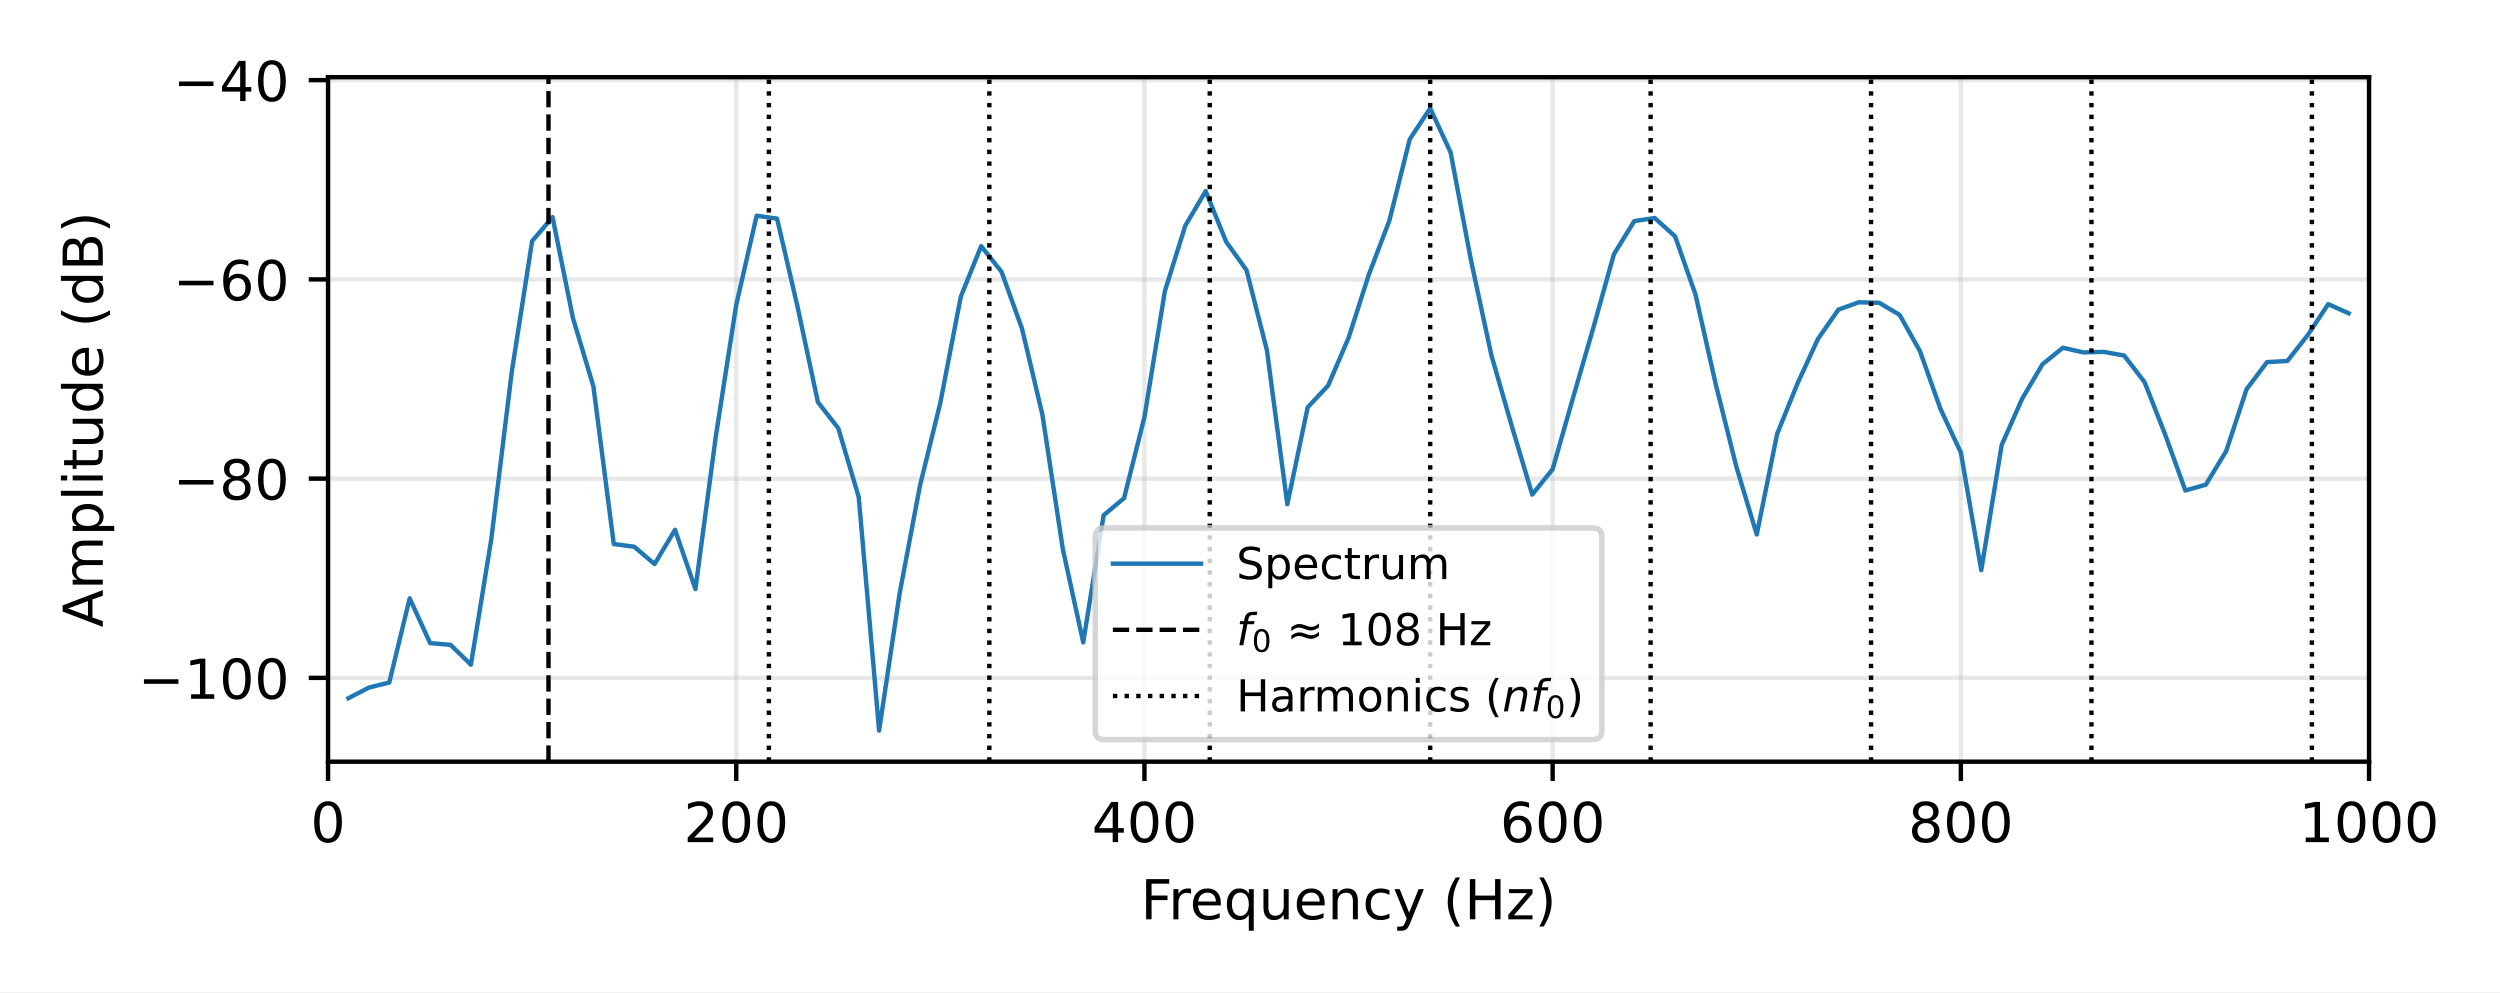
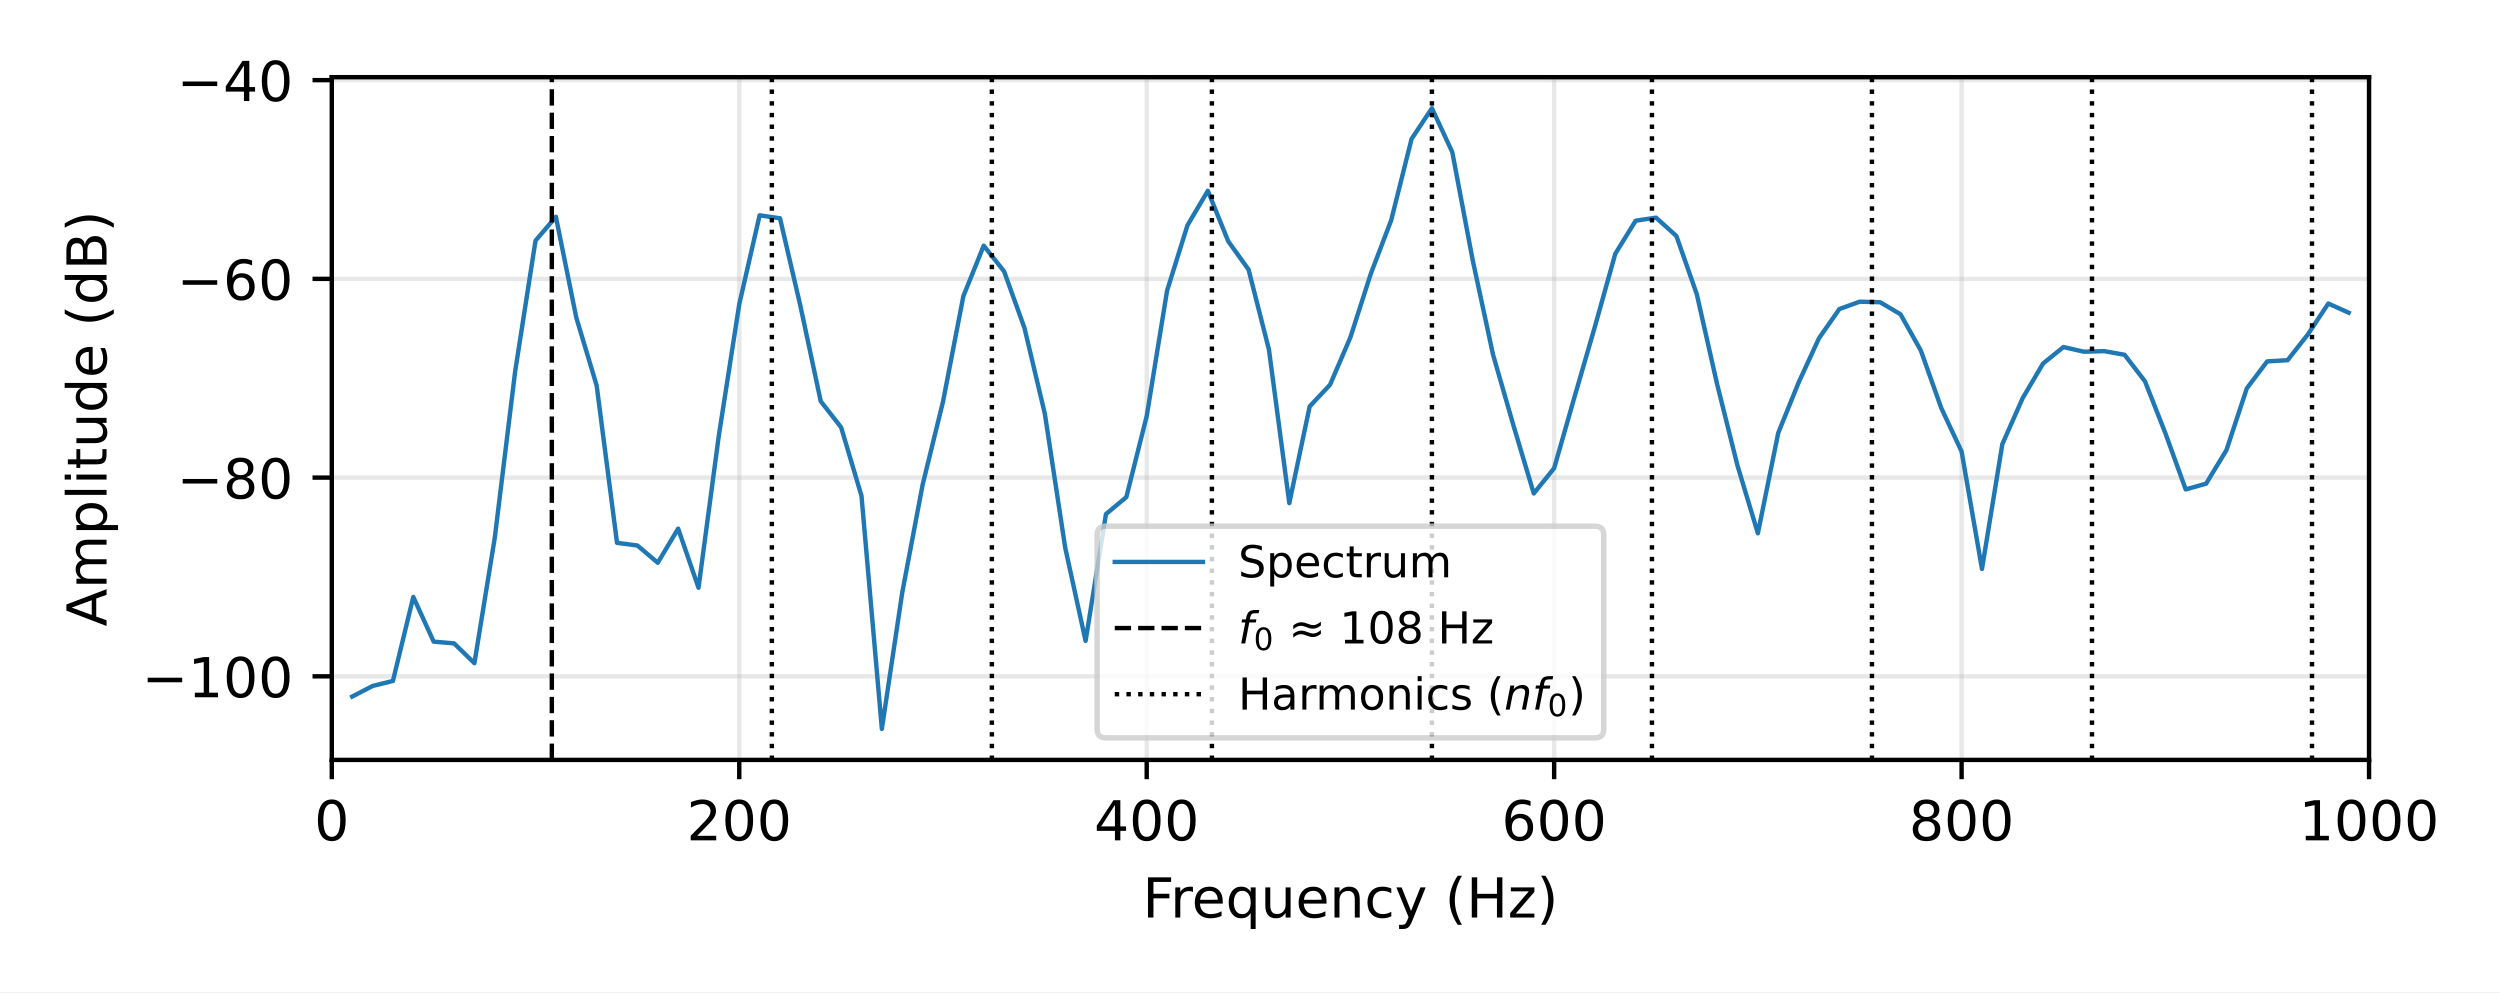
<svg xmlns="http://www.w3.org/2000/svg" xmlns:xlink="http://www.w3.org/1999/xlink" width="453.6pt" height="180pt" viewBox="0 0 453.6 180" version="1.1">
  <defs>
    <style type="text/css">*{stroke-linejoin: round; stroke-linecap: butt}</style>
  </defs>
  <g id="figure_1">
    <g id="patch_1">
      <path d="M 0 180  L 453.6 180  L 453.6 0  L 0 0  z " style="fill: #ffffff" />
    </g>
    <g id="axes_1">
      <g id="patch_2">
-         <path d="M 59.52 138.2  L 429.84 138.2  L 429.84 14.005  L 59.52 14.005  z " style="fill: #ffffff" />
+         <path d="M 60.202 137.878  L 429.84 137.878  L 429.84 14.005  L 60.202 14.005  z " style="fill: #ffffff" />
      </g>
      <g id="matplotlib.axis_1">
        <g id="xtick_1">
          <g id="line2d_1">
-             <path d="M 59.52 138.2  L 59.52 14.005  " clip-path="url(#p147ba88e51)" style="fill: none; stroke: #b0b0b0; stroke-opacity: 0.3; stroke-width: 0.8; stroke-linecap: square" />
+             <path d="M 60.202 137.878  L 60.202 14.005  " clip-path="url(#p8f7271be45)" style="fill: none; stroke: #b0b0b0; stroke-opacity: 0.3; stroke-width: 0.8; stroke-linecap: square" />
          </g>
          <g id="line2d_2">
            <defs>
-               <path id="m2c1918a9ca" d="M 0 0  L 0 3.5  " style="stroke: #000000; stroke-width: 0.8" />
-             </defs>
-             <g>
-               <use xlink:href="#m2c1918a9ca" x="59.52" y="138.2" style="stroke: #000000; stroke-width: 0.8" />
+               <path id="m6664f7b15c" d="M 0 0  L 0 3.5  " style="stroke: #000000; stroke-width: 0.8" />
+             </defs>
+             <g>
+               <use xlink:href="#m6664f7b15c" x="60.202" y="137.878" style="stroke: #000000; stroke-width: 0.8" />
            </g>
          </g>
          <g id="text_1">
-             <g transform="translate(56.33875 152.7977) scale(0.1 -0.1)">
+             <g transform="translate(57.02109 152.4753) scale(0.1 -0.1)">
              <defs>
                <path id="DejaVuSans-13" d="M 2034 4250  Q 1547 4250 1301 3770  Q 1056 3291 1056 2328  Q 1056 1369 1301 889  Q 1547 409 2034 409  Q 2525 409 2770 889  Q 3016 1369 3016 2328  Q 3016 3291 2770 3770  Q 2525 4250 2034 4250  z M 2034 4750  Q 2819 4750 3233 4129  Q 3647 3509 3647 2328  Q 3647 1150 3233 529  Q 2819 -91 2034 -91  Q 1250 -91 836 529  Q 422 1150 422 2328  Q 422 3509 836 4129  Q 1250 4750 2034 4750  z " transform="scale(0.015625)" />
              </defs>
              <use xlink:href="#DejaVuSans-13" />
            </g>
          </g>
        </g>
        <g id="xtick_2">
          <g id="line2d_3">
-             <path d="M 133.584 138.2  L 133.584 14.005  " clip-path="url(#p147ba88e51)" style="fill: none; stroke: #b0b0b0; stroke-opacity: 0.3; stroke-width: 0.8; stroke-linecap: square" />
+             <path d="M 134.13 137.878  L 134.13 14.005  " clip-path="url(#p8f7271be45)" style="fill: none; stroke: #b0b0b0; stroke-opacity: 0.3; stroke-width: 0.8; stroke-linecap: square" />
          </g>
          <g id="line2d_4">
            <g>
-               <use xlink:href="#m2c1918a9ca" x="133.584" y="138.2" style="stroke: #000000; stroke-width: 0.8" />
+               <use xlink:href="#m6664f7b15c" x="134.13" y="137.878" style="stroke: #000000; stroke-width: 0.8" />
            </g>
          </g>
          <g id="text_2">
-             <g transform="translate(124.0403 152.7977) scale(0.1 -0.1)">
+             <g transform="translate(124.5861 152.4753) scale(0.1 -0.1)">
              <defs>
                <path id="DejaVuSans-15" d="M 1228 531  L 3431 531  L 3431 0  L 469 0  L 469 531  Q 828 903 1448 1529  Q 2069 2156 2228 2338  Q 2531 2678 2651 2914  Q 2772 3150 2772 3378  Q 2772 3750 2511 3984  Q 2250 4219 1831 4219  Q 1534 4219 1204 4116  Q 875 4013 500 3803  L 500 4441  Q 881 4594 1212 4672  Q 1544 4750 1819 4750  Q 2544 4750 2975 4387  Q 3406 4025 3406 3419  Q 3406 3131 3298 2873  Q 3191 2616 2906 2266  Q 2828 2175 2409 1742  Q 1991 1309 1228 531  z " transform="scale(0.015625)" />
              </defs>
              <use xlink:href="#DejaVuSans-15" />
              <use xlink:href="#DejaVuSans-13" transform="translate(63.625 0)" />
              <use xlink:href="#DejaVuSans-13" transform="translate(127.25 0)" />
            </g>
          </g>
        </g>
        <g id="xtick_3">
          <g id="line2d_5">
-             <path d="M 207.648 138.2  L 207.648 14.005  " clip-path="url(#p147ba88e51)" style="fill: none; stroke: #b0b0b0; stroke-opacity: 0.3; stroke-width: 0.8; stroke-linecap: square" />
+             <path d="M 208.057 137.878  L 208.057 14.005  " clip-path="url(#p8f7271be45)" style="fill: none; stroke: #b0b0b0; stroke-opacity: 0.3; stroke-width: 0.8; stroke-linecap: square" />
          </g>
          <g id="line2d_6">
            <g>
-               <use xlink:href="#m2c1918a9ca" x="207.648" y="138.2" style="stroke: #000000; stroke-width: 0.8" />
+               <use xlink:href="#m6664f7b15c" x="208.057" y="137.878" style="stroke: #000000; stroke-width: 0.8" />
            </g>
          </g>
          <g id="text_3">
-             <g transform="translate(198.1043 152.7977) scale(0.1 -0.1)">
+             <g transform="translate(198.5137 152.4753) scale(0.1 -0.1)">
              <defs>
                <path id="DejaVuSans-17" d="M 2419 4116  L 825 1625  L 2419 1625  L 2419 4116  z M 2253 4666  L 3047 4666  L 3047 1625  L 3713 1625  L 3713 1100  L 3047 1100  L 3047 0  L 2419 0  L 2419 1100  L 313 1100  L 313 1709  L 2253 4666  z " transform="scale(0.015625)" />
              </defs>
              <use xlink:href="#DejaVuSans-17" />
              <use xlink:href="#DejaVuSans-13" transform="translate(63.625 0)" />
              <use xlink:href="#DejaVuSans-13" transform="translate(127.25 0)" />
            </g>
          </g>
        </g>
        <g id="xtick_4">
          <g id="line2d_7">
-             <path d="M 281.712 138.2  L 281.712 14.005  " clip-path="url(#p147ba88e51)" style="fill: none; stroke: #b0b0b0; stroke-opacity: 0.3; stroke-width: 0.8; stroke-linecap: square" />
+             <path d="M 281.985 137.878  L 281.985 14.005  " clip-path="url(#p8f7271be45)" style="fill: none; stroke: #b0b0b0; stroke-opacity: 0.3; stroke-width: 0.8; stroke-linecap: square" />
          </g>
          <g id="line2d_8">
            <g>
-               <use xlink:href="#m2c1918a9ca" x="281.712" y="138.2" style="stroke: #000000; stroke-width: 0.8" />
+               <use xlink:href="#m6664f7b15c" x="281.985" y="137.878" style="stroke: #000000; stroke-width: 0.8" />
            </g>
          </g>
          <g id="text_4">
-             <g transform="translate(272.1683 152.7977) scale(0.1 -0.1)">
+             <g transform="translate(272.4412 152.4753) scale(0.1 -0.1)">
              <defs>
                <path id="DejaVuSans-19" d="M 2113 2584  Q 1688 2584 1439 2293  Q 1191 2003 1191 1497  Q 1191 994 1439 701  Q 1688 409 2113 409  Q 2538 409 2786 701  Q 3034 994 3034 1497  Q 3034 2003 2786 2293  Q 2538 2584 2113 2584  z M 3366 4563  L 3366 3988  Q 3128 4100 2886 4159  Q 2644 4219 2406 4219  Q 1781 4219 1451 3797  Q 1122 3375 1075 2522  Q 1259 2794 1537 2939  Q 1816 3084 2150 3084  Q 2853 3084 3261 2657  Q 3669 2231 3669 1497  Q 3669 778 3244 343  Q 2819 -91 2113 -91  Q 1303 -91 875 529  Q 447 1150 447 2328  Q 447 3434 972 4092  Q 1497 4750 2381 4750  Q 2619 4750 2861 4703  Q 3103 4656 3366 4563  z " transform="scale(0.015625)" />
              </defs>
              <use xlink:href="#DejaVuSans-19" />
              <use xlink:href="#DejaVuSans-13" transform="translate(63.625 0)" />
              <use xlink:href="#DejaVuSans-13" transform="translate(127.25 0)" />
            </g>
          </g>
        </g>
        <g id="xtick_5">
          <g id="line2d_9">
-             <path d="M 355.776 138.2  L 355.776 14.005  " clip-path="url(#p147ba88e51)" style="fill: none; stroke: #b0b0b0; stroke-opacity: 0.3; stroke-width: 0.8; stroke-linecap: square" />
+             <path d="M 355.912 137.878  L 355.912 14.005  " clip-path="url(#p8f7271be45)" style="fill: none; stroke: #b0b0b0; stroke-opacity: 0.3; stroke-width: 0.8; stroke-linecap: square" />
          </g>
          <g id="line2d_10">
            <g>
-               <use xlink:href="#m2c1918a9ca" x="355.776" y="138.2" style="stroke: #000000; stroke-width: 0.8" />
+               <use xlink:href="#m6664f7b15c" x="355.912" y="137.878" style="stroke: #000000; stroke-width: 0.8" />
            </g>
          </g>
          <g id="text_5">
-             <g transform="translate(346.2323 152.7977) scale(0.1 -0.1)">
+             <g transform="translate(346.3687 152.4753) scale(0.1 -0.1)">
              <defs>
                <path id="DejaVuSans-1b" d="M 2034 2216  Q 1584 2216 1326 1975  Q 1069 1734 1069 1313  Q 1069 891 1326 650  Q 1584 409 2034 409  Q 2484 409 2743 651  Q 3003 894 3003 1313  Q 3003 1734 2745 1975  Q 2488 2216 2034 2216  z M 1403 2484  Q 997 2584 770 2862  Q 544 3141 544 3541  Q 544 4100 942 4425  Q 1341 4750 2034 4750  Q 2731 4750 3128 4425  Q 3525 4100 3525 3541  Q 3525 3141 3298 2862  Q 3072 2584 2669 2484  Q 3125 2378 3379 2068  Q 3634 1759 3634 1313  Q 3634 634 3220 271  Q 2806 -91 2034 -91  Q 1263 -91 848 271  Q 434 634 434 1313  Q 434 1759 690 2068  Q 947 2378 1403 2484  z M 1172 3481  Q 1172 3119 1398 2916  Q 1625 2713 2034 2713  Q 2441 2713 2670 2916  Q 2900 3119 2900 3481  Q 2900 3844 2670 4047  Q 2441 4250 2034 4250  Q 1625 4250 1398 4047  Q 1172 3844 1172 3481  z " transform="scale(0.015625)" />
              </defs>
              <use xlink:href="#DejaVuSans-1b" />
              <use xlink:href="#DejaVuSans-13" transform="translate(63.625 0)" />
              <use xlink:href="#DejaVuSans-13" transform="translate(127.25 0)" />
            </g>
          </g>
        </g>
        <g id="xtick_6">
          <g id="line2d_11">
-             <path d="M 429.84 138.2  L 429.84 14.005  " clip-path="url(#p147ba88e51)" style="fill: none; stroke: #b0b0b0; stroke-opacity: 0.3; stroke-width: 0.8; stroke-linecap: square" />
+             <path d="M 429.84 137.878  L 429.84 14.005  " clip-path="url(#p8f7271be45)" style="fill: none; stroke: #b0b0b0; stroke-opacity: 0.3; stroke-width: 0.8; stroke-linecap: square" />
          </g>
          <g id="line2d_12">
            <g>
-               <use xlink:href="#m2c1918a9ca" x="429.84" y="138.2" style="stroke: #000000; stroke-width: 0.8" />
+               <use xlink:href="#m6664f7b15c" x="429.84" y="137.878" style="stroke: #000000; stroke-width: 0.8" />
            </g>
          </g>
          <g id="text_6">
-             <g transform="translate(417.115 152.7977) scale(0.1 -0.1)">
+             <g transform="translate(417.115 152.4753) scale(0.1 -0.1)">
              <defs>
                <path id="DejaVuSans-14" d="M 794 531  L 1825 531  L 1825 4091  L 703 3866  L 703 4441  L 1819 4666  L 2450 4666  L 2450 531  L 3481 531  L 3481 0  L 794 0  L 794 531  z " transform="scale(0.015625)" />
              </defs>
              <use xlink:href="#DejaVuSans-14" />
              <use xlink:href="#DejaVuSans-13" transform="translate(63.625 0)" />
              <use xlink:href="#DejaVuSans-13" transform="translate(127.25 0)" />
              <use xlink:href="#DejaVuSans-13" transform="translate(190.875 0)" />
            </g>
          </g>
        </g>
        <g id="text_7">
-           <g transform="translate(206.9745 166.7977) scale(0.1 -0.1)">
+           <g transform="translate(207.3157 166.4753) scale(0.1 -0.1)">
            <defs>
              <path id="DejaVuSans-29" d="M 628 4666  L 3309 4666  L 3309 4134  L 1259 4134  L 1259 2759  L 3109 2759  L 3109 2228  L 1259 2228  L 1259 0  L 628 0  L 628 4666  z " transform="scale(0.015625)" />
              <path id="DejaVuSans-55" d="M 2631 2963  Q 2534 3019 2420 3045  Q 2306 3072 2169 3072  Q 1681 3072 1420 2755  Q 1159 2438 1159 1844  L 1159 0  L 581 0  L 581 3500  L 1159 3500  L 1159 2956  Q 1341 3275 1631 3429  Q 1922 3584 2338 3584  Q 2397 3584 2469 3576  Q 2541 3569 2628 3553  L 2631 2963  z " transform="scale(0.015625)" />
              <path id="DejaVuSans-48" d="M 3597 1894  L 3597 1613  L 953 1613  Q 991 1019 1311 708  Q 1631 397 2203 397  Q 2534 397 2845 478  Q 3156 559 3463 722  L 3463 178  Q 3153 47 2828 -22  Q 2503 -91 2169 -91  Q 1331 -91 842 396  Q 353 884 353 1716  Q 353 2575 817 3079  Q 1281 3584 2069 3584  Q 2775 3584 3186 3129  Q 3597 2675 3597 1894  z M 3022 2063  Q 3016 2534 2758 2815  Q 2500 3097 2075 3097  Q 1594 3097 1305 2825  Q 1016 2553 972 2059  L 3022 2063  z " transform="scale(0.015625)" />
              <path id="DejaVuSans-54" d="M 947 1747  Q 947 1113 1208 752  Q 1469 391 1925 391  Q 2381 391 2643 752  Q 2906 1113 2906 1747  Q 2906 2381 2643 2742  Q 2381 3103 1925 3103  Q 1469 3103 1208 2742  Q 947 2381 947 1747  z M 2906 525  Q 2725 213 2448 61  Q 2172 -91 1784 -91  Q 1150 -91 751 415  Q 353 922 353 1747  Q 353 2572 751 3078  Q 1150 3584 1784 3584  Q 2172 3584 2448 3432  Q 2725 3281 2906 2969  L 2906 3500  L 3481 3500  L 3481 -1331  L 2906 -1331  L 2906 525  z " transform="scale(0.015625)" />
              <path id="DejaVuSans-58" d="M 544 1381  L 544 3500  L 1119 3500  L 1119 1403  Q 1119 906 1312 657  Q 1506 409 1894 409  Q 2359 409 2629 706  Q 2900 1003 2900 1516  L 2900 3500  L 3475 3500  L 3475 0  L 2900 0  L 2900 538  Q 2691 219 2414 64  Q 2138 -91 1772 -91  Q 1169 -91 856 284  Q 544 659 544 1381  z M 1991 3584  L 1991 3584  z " transform="scale(0.015625)" />
              <path id="DejaVuSans-51" d="M 3513 2113  L 3513 0  L 2938 0  L 2938 2094  Q 2938 2591 2744 2837  Q 2550 3084 2163 3084  Q 1697 3084 1428 2787  Q 1159 2491 1159 1978  L 1159 0  L 581 0  L 581 3500  L 1159 3500  L 1159 2956  Q 1366 3272 1645 3428  Q 1925 3584 2291 3584  Q 2894 3584 3203 3211  Q 3513 2838 3513 2113  z " transform="scale(0.015625)" />
              <path id="DejaVuSans-46" d="M 3122 3366  L 3122 2828  Q 2878 2963 2633 3030  Q 2388 3097 2138 3097  Q 1578 3097 1268 2742  Q 959 2388 959 1747  Q 959 1106 1268 751  Q 1578 397 2138 397  Q 2388 397 2633 464  Q 2878 531 3122 666  L 3122 134  Q 2881 22 2623 -34  Q 2366 -91 2075 -91  Q 1284 -91 818 406  Q 353 903 353 1747  Q 353 2603 823 3093  Q 1294 3584 2113 3584  Q 2378 3584 2631 3529  Q 2884 3475 3122 3366  z " transform="scale(0.015625)" />
              <path id="DejaVuSans-5c" d="M 2059 -325  Q 1816 -950 1584 -1140  Q 1353 -1331 966 -1331  L 506 -1331  L 506 -850  L 844 -850  Q 1081 -850 1212 -737  Q 1344 -625 1503 -206  L 1606 56  L 191 3500  L 800 3500  L 1894 763  L 2988 3500  L 3597 3500  L 2059 -325  z " transform="scale(0.015625)" />
              <path id="DejaVuSans-3" transform="scale(0.015625)" />
              <path id="DejaVuSans-b" d="M 1984 4856  Q 1566 4138 1362 3434  Q 1159 2731 1159 2009  Q 1159 1288 1364 580  Q 1569 -128 1984 -844  L 1484 -844  Q 1016 -109 783 600  Q 550 1309 550 2009  Q 550 2706 781 3412  Q 1013 4119 1484 4856  L 1984 4856  z " transform="scale(0.015625)" />
              <path id="DejaVuSans-2b" d="M 628 4666  L 1259 4666  L 1259 2753  L 3553 2753  L 3553 4666  L 4184 4666  L 4184 0  L 3553 0  L 3553 2222  L 1259 2222  L 1259 0  L 628 0  L 628 4666  z " transform="scale(0.015625)" />
              <path id="DejaVuSans-5d" d="M 353 3500  L 3084 3500  L 3084 2975  L 922 459  L 3084 459  L 3084 0  L 275 0  L 275 525  L 2438 3041  L 353 3041  L 353 3500  z " transform="scale(0.015625)" />
              <path id="DejaVuSans-c" d="M 513 4856  L 1013 4856  Q 1481 4119 1714 3412  Q 1947 2706 1947 2009  Q 1947 1309 1714 600  Q 1481 -109 1013 -844  L 513 -844  Q 928 -128 1133 580  Q 1338 1288 1338 2009  Q 1338 2731 1133 3434  Q 928 4138 513 4856  z " transform="scale(0.015625)" />
            </defs>
            <use xlink:href="#DejaVuSans-29" />
            <use xlink:href="#DejaVuSans-55" transform="translate(50.23438 0)" />
            <use xlink:href="#DejaVuSans-48" transform="translate(89.14062 0)" />
            <use xlink:href="#DejaVuSans-54" transform="translate(150.6719 0)" />
            <use xlink:href="#DejaVuSans-58" transform="translate(214.1562 0)" />
            <use xlink:href="#DejaVuSans-48" transform="translate(277.5312 0)" />
            <use xlink:href="#DejaVuSans-51" transform="translate(339.0625 0)" />
            <use xlink:href="#DejaVuSans-46" transform="translate(402.4375 0)" />
            <use xlink:href="#DejaVuSans-5c" transform="translate(457.4219 0)" />
            <use xlink:href="#DejaVuSans-3" transform="translate(516.6094 0)" />
            <use xlink:href="#DejaVuSans-b" transform="translate(548.3906 0)" />
            <use xlink:href="#DejaVuSans-2b" transform="translate(587.4062 0)" />
            <use xlink:href="#DejaVuSans-5d" transform="translate(662.6094 0)" />
            <use xlink:href="#DejaVuSans-c" transform="translate(715.0938 0)" />
          </g>
        </g>
      </g>
      <g id="matplotlib.axis_2">
        <g id="ytick_1">
          <g id="line2d_13">
-             <path d="M 59.52 122.995  L 429.84 122.995  " clip-path="url(#p147ba88e51)" style="fill: none; stroke: #b0b0b0; stroke-opacity: 0.3; stroke-width: 0.8; stroke-linecap: square" />
+             <path d="M 60.202 122.712  L 429.84 122.712  " clip-path="url(#p8f7271be45)" style="fill: none; stroke: #b0b0b0; stroke-opacity: 0.3; stroke-width: 0.8; stroke-linecap: square" />
          </g>
          <g id="line2d_14">
            <defs>
-               <path id="mdaac259643" d="M 0 0  L -3.5 0  " style="stroke: #000000; stroke-width: 0.8" />
-             </defs>
-             <g>
-               <use xlink:href="#mdaac259643" x="59.52" y="122.995" style="stroke: #000000; stroke-width: 0.8" />
+               <path id="m7b5d6a0c40" d="M 0 0  L -3.5 0  " style="stroke: #000000; stroke-width: 0.8" />
+             </defs>
+             <g>
+               <use xlink:href="#m7b5d6a0c40" x="60.202" y="122.712" style="stroke: #000000; stroke-width: 0.8" />
            </g>
          </g>
          <g id="text_8">
-             <g transform="translate(25.05281 126.7941) scale(0.1 -0.1)">
+             <g transform="translate(25.73516 126.5112) scale(0.1 -0.1)">
              <defs>
                <path id="DejaVuSans-c9c" d="M 678 2272  L 4684 2272  L 4684 1741  L 678 1741  L 678 2272  z " transform="scale(0.015625)" />
              </defs>
              <use xlink:href="#DejaVuSans-c9c" />
              <use xlink:href="#DejaVuSans-14" transform="translate(83.79688 0)" />
              <use xlink:href="#DejaVuSans-13" transform="translate(147.4219 0)" />
              <use xlink:href="#DejaVuSans-13" transform="translate(211.0469 0)" />
            </g>
          </g>
        </g>
        <g id="ytick_2">
          <g id="line2d_15">
-             <path d="M 59.52 86.843  L 429.84 86.843  " clip-path="url(#p147ba88e51)" style="fill: none; stroke: #b0b0b0; stroke-opacity: 0.3; stroke-width: 0.8; stroke-linecap: square" />
+             <path d="M 60.202 86.654  L 429.84 86.654  " clip-path="url(#p8f7271be45)" style="fill: none; stroke: #b0b0b0; stroke-opacity: 0.3; stroke-width: 0.8; stroke-linecap: square" />
          </g>
          <g id="line2d_16">
            <g>
-               <use xlink:href="#mdaac259643" x="59.52" y="86.843" style="stroke: #000000; stroke-width: 0.8" />
+               <use xlink:href="#m7b5d6a0c40" x="60.202" y="86.654" style="stroke: #000000; stroke-width: 0.8" />
            </g>
          </g>
          <g id="text_9">
-             <g transform="translate(31.41531 90.64141) scale(0.1 -0.1)">
+             <g transform="translate(32.09766 90.45236) scale(0.1 -0.1)">
              <use xlink:href="#DejaVuSans-c9c" />
              <use xlink:href="#DejaVuSans-1b" transform="translate(83.79688 0)" />
              <use xlink:href="#DejaVuSans-13" transform="translate(147.4219 0)" />
            </g>
          </g>
        </g>
        <g id="ytick_3">
          <g id="line2d_17">
-             <path d="M 59.52 50.69  L 429.84 50.69  " clip-path="url(#p147ba88e51)" style="fill: none; stroke: #b0b0b0; stroke-opacity: 0.3; stroke-width: 0.8; stroke-linecap: square" />
+             <path d="M 60.202 50.595  L 429.84 50.595  " clip-path="url(#p8f7271be45)" style="fill: none; stroke: #b0b0b0; stroke-opacity: 0.3; stroke-width: 0.8; stroke-linecap: square" />
          </g>
          <g id="line2d_18">
            <g>
-               <use xlink:href="#mdaac259643" x="59.52" y="50.69" style="stroke: #000000; stroke-width: 0.8" />
+               <use xlink:href="#m7b5d6a0c40" x="60.202" y="50.595" style="stroke: #000000; stroke-width: 0.8" />
            </g>
          </g>
          <g id="text_10">
-             <g transform="translate(31.41531 54.48868) scale(0.1 -0.1)">
+             <g transform="translate(32.09766 54.39347) scale(0.1 -0.1)">
              <use xlink:href="#DejaVuSans-c9c" />
              <use xlink:href="#DejaVuSans-19" transform="translate(83.79688 0)" />
              <use xlink:href="#DejaVuSans-13" transform="translate(147.4219 0)" />
            </g>
          </g>
        </g>
        <g id="ytick_4">
          <g id="line2d_19">
-             <path d="M 59.52 14.537  L 429.84 14.537  " clip-path="url(#p147ba88e51)" style="fill: none; stroke: #b0b0b0; stroke-opacity: 0.3; stroke-width: 0.8; stroke-linecap: square" />
+             <path d="M 60.202 14.536  L 429.84 14.536  " clip-path="url(#p8f7271be45)" style="fill: none; stroke: #b0b0b0; stroke-opacity: 0.3; stroke-width: 0.8; stroke-linecap: square" />
          </g>
          <g id="line2d_20">
            <g>
-               <use xlink:href="#mdaac259643" x="59.52" y="14.537" style="stroke: #000000; stroke-width: 0.8" />
+               <use xlink:href="#m7b5d6a0c40" x="60.202" y="14.536" style="stroke: #000000; stroke-width: 0.8" />
            </g>
          </g>
          <g id="text_11">
-             <g transform="translate(31.41531 18.33596) scale(0.1 -0.1)">
+             <g transform="translate(32.09766 18.33458) scale(0.1 -0.1)">
              <use xlink:href="#DejaVuSans-c9c" />
              <use xlink:href="#DejaVuSans-17" transform="translate(83.79688 0)" />
              <use xlink:href="#DejaVuSans-13" transform="translate(147.4219 0)" />
            </g>
          </g>
        </g>
        <g id="text_12">
-           <g transform="translate(18.65047 113.8206) rotate(-90) scale(0.1 -0.1)">
+           <g transform="translate(19.33281 113.6594) rotate(-90) scale(0.1 -0.1)">
            <defs>
              <path id="DejaVuSans-24" d="M 2188 4044  L 1331 1722  L 3047 1722  L 2188 4044  z M 1831 4666  L 2547 4666  L 4325 0  L 3669 0  L 3244 1197  L 1141 1197  L 716 0  L 50 0  L 1831 4666  z " transform="scale(0.015625)" />
              <path id="DejaVuSans-50" d="M 3328 2828  Q 3544 3216 3844 3400  Q 4144 3584 4550 3584  Q 5097 3584 5394 3201  Q 5691 2819 5691 2113  L 5691 0  L 5113 0  L 5113 2094  Q 5113 2597 4934 2840  Q 4756 3084 4391 3084  Q 3944 3084 3684 2787  Q 3425 2491 3425 1978  L 3425 0  L 2847 0  L 2847 2094  Q 2847 2600 2669 2842  Q 2491 3084 2119 3084  Q 1678 3084 1418 2786  Q 1159 2488 1159 1978  L 1159 0  L 581 0  L 581 3500  L 1159 3500  L 1159 2956  Q 1356 3278 1631 3431  Q 1906 3584 2284 3584  Q 2666 3584 2933 3390  Q 3200 3197 3328 2828  z " transform="scale(0.015625)" />
              <path id="DejaVuSans-53" d="M 1159 525  L 1159 -1331  L 581 -1331  L 581 3500  L 1159 3500  L 1159 2969  Q 1341 3281 1617 3432  Q 1894 3584 2278 3584  Q 2916 3584 3314 3078  Q 3713 2572 3713 1747  Q 3713 922 3314 415  Q 2916 -91 2278 -91  Q 1894 -91 1617 61  Q 1341 213 1159 525  z M 3116 1747  Q 3116 2381 2855 2742  Q 2594 3103 2138 3103  Q 1681 3103 1420 2742  Q 1159 2381 1159 1747  Q 1159 1113 1420 752  Q 1681 391 2138 391  Q 2594 391 2855 752  Q 3116 1113 3116 1747  z " transform="scale(0.015625)" />
              <path id="DejaVuSans-4f" d="M 603 4863  L 1178 4863  L 1178 0  L 603 0  L 603 4863  z " transform="scale(0.015625)" />
              <path id="DejaVuSans-4c" d="M 603 3500  L 1178 3500  L 1178 0  L 603 0  L 603 3500  z M 603 4863  L 1178 4863  L 1178 4134  L 603 4134  L 603 4863  z " transform="scale(0.015625)" />
              <path id="DejaVuSans-57" d="M 1172 4494  L 1172 3500  L 2356 3500  L 2356 3053  L 1172 3053  L 1172 1153  Q 1172 725 1289 603  Q 1406 481 1766 481  L 2356 481  L 2356 0  L 1766 0  Q 1100 0 847 248  Q 594 497 594 1153  L 594 3053  L 172 3053  L 172 3500  L 594 3500  L 594 4494  L 1172 4494  z " transform="scale(0.015625)" />
              <path id="DejaVuSans-47" d="M 2906 2969  L 2906 4863  L 3481 4863  L 3481 0  L 2906 0  L 2906 525  Q 2725 213 2448 61  Q 2172 -91 1784 -91  Q 1150 -91 751 415  Q 353 922 353 1747  Q 353 2572 751 3078  Q 1150 3584 1784 3584  Q 2172 3584 2448 3432  Q 2725 3281 2906 2969  z M 947 1747  Q 947 1113 1208 752  Q 1469 391 1925 391  Q 2381 391 2643 752  Q 2906 1113 2906 1747  Q 2906 2381 2643 2742  Q 2381 3103 1925 3103  Q 1469 3103 1208 2742  Q 947 2381 947 1747  z " transform="scale(0.015625)" />
              <path id="DejaVuSans-25" d="M 1259 2228  L 1259 519  L 2272 519  Q 2781 519 3026 730  Q 3272 941 3272 1375  Q 3272 1813 3026 2020  Q 2781 2228 2272 2228  L 1259 2228  z M 1259 4147  L 1259 2741  L 2194 2741  Q 2656 2741 2882 2914  Q 3109 3088 3109 3444  Q 3109 3797 2882 3972  Q 2656 4147 2194 4147  L 1259 4147  z M 628 4666  L 2241 4666  Q 2963 4666 3353 4366  Q 3744 4066 3744 3513  Q 3744 3084 3544 2831  Q 3344 2578 2956 2516  Q 3422 2416 3680 2098  Q 3938 1781 3938 1306  Q 3938 681 3513 340  Q 3088 0 2303 0  L 628 0  L 628 4666  z " transform="scale(0.015625)" />
            </defs>
            <use xlink:href="#DejaVuSans-24" />
            <use xlink:href="#DejaVuSans-50" transform="translate(68.40625 0)" />
            <use xlink:href="#DejaVuSans-53" transform="translate(165.8125 0)" />
            <use xlink:href="#DejaVuSans-4f" transform="translate(229.2969 0)" />
            <use xlink:href="#DejaVuSans-4c" transform="translate(257.0781 0)" />
            <use xlink:href="#DejaVuSans-57" transform="translate(284.8594 0)" />
            <use xlink:href="#DejaVuSans-58" transform="translate(324.0625 0)" />
            <use xlink:href="#DejaVuSans-47" transform="translate(387.4375 0)" />
            <use xlink:href="#DejaVuSans-48" transform="translate(450.9219 0)" />
            <use xlink:href="#DejaVuSans-3" transform="translate(512.4531 0)" />
            <use xlink:href="#DejaVuSans-b" transform="translate(544.2344 0)" />
            <use xlink:href="#DejaVuSans-47" transform="translate(583.25 0)" />
            <use xlink:href="#DejaVuSans-25" transform="translate(646.7344 0)" />
            <use xlink:href="#DejaVuSans-c" transform="translate(715.3438 0)" />
          </g>
        </g>
      </g>
      <g id="line2d_21">
-         <path d="M 63.223 126.679  L 66.926 124.754  L 70.63 123.834  L 74.333 108.556  L 78.036 116.687  L 81.739 117.001  L 85.442 120.602  L 89.146 97.779  L 92.849 67.515  L 96.552 43.735  L 100.255 39.404  L 103.958 57.734  L 107.662 70.084  L 111.365 98.715  L 115.068 99.199  L 118.771 102.335  L 122.474 96.132  L 126.178 106.88  L 129.881 79.143  L 133.584 55.313  L 137.287 39.134  L 140.99 39.671  L 144.694 55.599  L 148.397 72.955  L 152.1 77.707  L 155.803 90.168  L 159.506 132.555  L 163.21 107.768  L 166.913 88.161  L 170.616 73.056  L 174.319 53.849  L 178.022 44.655  L 181.726 49.333  L 185.429 59.625  L 189.132 75.231  L 192.835 99.605  L 196.538 116.554  L 200.242 93.483  L 203.945 90.394  L 207.648 75.668  L 211.351 52.844  L 215.054 40.96  L 218.758 34.671  L 222.461 43.845  L 226.164 49.01  L 229.867 63.554  L 233.57 91.49  L 237.274 73.894  L 240.977 69.947  L 244.68 61.314  L 248.383 49.762  L 252.086 40.039  L 255.79 25.25  L 259.493 19.65  L 263.196 27.647  L 266.899 47.259  L 270.602 64.474  L 274.306 77.334  L 278.009 89.733  L 281.712 85.126  L 285.415 72.167  L 289.118 59.389  L 292.822 46.134  L 296.525 40.115  L 300.228 39.555  L 303.931 42.891  L 307.634 53.459  L 311.338 69.866  L 315.041 84.672  L 318.744 96.979  L 322.447 78.714  L 326.15 69.551  L 329.854 61.488  L 333.557 56.183  L 337.26 54.845  L 340.963 54.94  L 344.666 57.128  L 348.37 63.742  L 352.073 74.178  L 355.776 82.11  L 359.479 103.459  L 363.182 80.751  L 366.886 72.371  L 370.589 66.084  L 374.292 63.095  L 377.995 63.942  L 381.698 63.842  L 385.402 64.504  L 389.105 69.323  L 392.808 78.739  L 396.511 88.993  L 400.214 87.949  L 403.918 81.85  L 407.621 70.609  L 411.324 65.704  L 415.027 65.491  L 418.73 60.78  L 422.434 55.181  L 426.137 56.845  " clip-path="url(#p147ba88e51)" style="fill: none; stroke: #1f77b4; stroke-width: 0.8; stroke-linecap: square" />
+         <path d="M 63.899 126.387  L 67.595 124.466  L 71.291 123.549  L 74.988 108.31  L 78.684 116.421  L 82.381 116.733  L 86.077 120.326  L 89.773 97.562  L 93.47 67.376  L 97.166 43.658  L 100.862 39.338  L 104.559 57.621  L 108.255 69.939  L 111.952 98.495  L 115.648 98.978  L 119.344 102.106  L 123.041 95.919  L 126.737 106.639  L 130.433 78.974  L 134.13 55.205  L 137.826 39.068  L 141.523 39.605  L 145.219 55.491  L 148.915 72.802  L 152.612 77.541  L 156.308 89.97  L 160.005 132.247  L 163.701 107.524  L 167.397 87.969  L 171.094 72.902  L 174.79 53.746  L 178.486 44.576  L 182.183 49.242  L 185.879 59.506  L 189.576 75.072  L 193.272 99.383  L 196.968 116.288  L 200.665 93.276  L 204.361 90.196  L 208.057 75.508  L 211.754 52.743  L 215.45 40.89  L 219.147 34.618  L 222.843 43.768  L 226.539 48.919  L 230.236 63.425  L 233.932 91.288  L 237.628 73.739  L 241.325 69.802  L 245.021 61.192  L 248.718 49.669  L 252.414 39.972  L 256.11 25.221  L 259.807 19.636  L 263.503 27.612  L 267.199 47.173  L 270.896 64.343  L 274.592 77.17  L 278.289 89.536  L 281.985 84.941  L 285.681 72.016  L 289.378 59.271  L 293.074 46.05  L 296.77 40.047  L 300.467 39.489  L 304.163 42.816  L 307.86 53.357  L 311.556 69.721  L 315.252 84.489  L 318.949 96.763  L 322.645 78.546  L 326.341 69.406  L 330.038 61.365  L 333.734 56.074  L 337.431 54.739  L 341.127 54.834  L 344.823 57.016  L 348.52 63.613  L 352.216 74.022  L 355.912 81.933  L 359.609 103.227  L 363.305 80.578  L 367.002 72.219  L 370.698 65.949  L 374.394 62.967  L 378.091 63.812  L 381.787 63.712  L 385.483 64.373  L 389.18 69.179  L 392.876 78.571  L 396.573 88.799  L 400.269 87.757  L 403.965 81.673  L 407.662 70.462  L 411.358 65.57  L 415.054 65.358  L 418.751 60.659  L 422.447 55.075  L 426.144 56.734  " clip-path="url(#p8f7271be45)" style="fill: none; stroke: #1f77b4; stroke-width: 0.8; stroke-linecap: square" />
      </g>
      <g id="line2d_22">
-         <path d="M 99.515 138.2  L 99.515 14.005  " clip-path="url(#p147ba88e51)" style="fill: none; stroke-dasharray: 2.96,1.28; stroke-dashoffset: 0; stroke: #000000; stroke-width: 0.8" />
-       </g>
-       <g id="LineCollection_1">
-         <path d="M 139.509 138.2  L 139.509 14.005  " clip-path="url(#p147ba88e51)" style="fill: none; stroke-dasharray: 0.8,1.32; stroke-dashoffset: 0; stroke: #000000; stroke-width: 0.8" />
-         <path d="M 179.504 138.2  L 179.504 14.005  " clip-path="url(#p147ba88e51)" style="fill: none; stroke-dasharray: 0.8,1.32; stroke-dashoffset: 0; stroke: #000000; stroke-width: 0.8" />
-         <path d="M 219.498 138.2  L 219.498 14.005  " clip-path="url(#p147ba88e51)" style="fill: none; stroke-dasharray: 0.8,1.32; stroke-dashoffset: 0; stroke: #000000; stroke-width: 0.8" />
-         <path d="M 259.493 138.2  L 259.493 14.005  " clip-path="url(#p147ba88e51)" style="fill: none; stroke-dasharray: 0.8,1.32; stroke-dashoffset: 0; stroke: #000000; stroke-width: 0.8" />
-         <path d="M 299.487 138.2  L 299.487 14.005  " clip-path="url(#p147ba88e51)" style="fill: none; stroke-dasharray: 0.8,1.32; stroke-dashoffset: 0; stroke: #000000; stroke-width: 0.8" />
-         <path d="M 339.482 138.2  L 339.482 14.005  " clip-path="url(#p147ba88e51)" style="fill: none; stroke-dasharray: 0.8,1.32; stroke-dashoffset: 0; stroke: #000000; stroke-width: 0.8" />
-         <path d="M 379.476 138.2  L 379.476 14.005  " clip-path="url(#p147ba88e51)" style="fill: none; stroke-dasharray: 0.8,1.32; stroke-dashoffset: 0; stroke: #000000; stroke-width: 0.8" />
-         <path d="M 419.471 138.2  L 419.471 14.005  " clip-path="url(#p147ba88e51)" style="fill: none; stroke-dasharray: 0.8,1.32; stroke-dashoffset: 0; stroke: #000000; stroke-width: 0.8" />
-       </g>
+         <path d="M 100.123 137.878  L 100.123 14.005  " clip-path="url(#p8f7271be45)" style="fill: none; stroke-dasharray: 2.96,1.28; stroke-dashoffset: 0; stroke: #000000; stroke-width: 0.8" />
+       </g>
+       <g id="line2d_23">
+         <path d="M 140.044 137.878  L 140.044 14.005  " clip-path="url(#p8f7271be45)" style="fill: none; stroke-dasharray: 0.8,1.32; stroke-dashoffset: 0; stroke: #000000; stroke-width: 0.8" />
+       </g>
+       <g id="line2d_24">
+         <path d="M 179.965 137.878  L 179.965 14.005  " clip-path="url(#p8f7271be45)" style="fill: none; stroke-dasharray: 0.8,1.32; stroke-dashoffset: 0; stroke: #000000; stroke-width: 0.8" />
+       </g>
+       <g id="line2d_25">
+         <path d="M 219.886 137.878  L 219.886 14.005  " clip-path="url(#p8f7271be45)" style="fill: none; stroke-dasharray: 0.8,1.32; stroke-dashoffset: 0; stroke: #000000; stroke-width: 0.8" />
+       </g>
+       <g id="line2d_26">
+         <path d="M 259.807 137.878  L 259.807 14.005  " clip-path="url(#p8f7271be45)" style="fill: none; stroke-dasharray: 0.8,1.32; stroke-dashoffset: 0; stroke: #000000; stroke-width: 0.8" />
+       </g>
+       <g id="line2d_27">
+         <path d="M 299.728 137.878  L 299.728 14.005  " clip-path="url(#p8f7271be45)" style="fill: none; stroke-dasharray: 0.8,1.32; stroke-dashoffset: 0; stroke: #000000; stroke-width: 0.8" />
+       </g>
+       <g id="line2d_28">
+         <path d="M 339.648 137.878  L 339.648 14.005  " clip-path="url(#p8f7271be45)" style="fill: none; stroke-dasharray: 0.8,1.32; stroke-dashoffset: 0; stroke: #000000; stroke-width: 0.8" />
+       </g>
+       <g id="line2d_29">
+         <path d="M 379.569 137.878  L 379.569 14.005  " clip-path="url(#p8f7271be45)" style="fill: none; stroke-dasharray: 0.8,1.32; stroke-dashoffset: 0; stroke: #000000; stroke-width: 0.8" />
+       </g>
+       <g id="line2d_30">
+         <path d="M 419.49 137.878  L 419.49 14.005  " clip-path="url(#p8f7271be45)" style="fill: none; stroke-dasharray: 0.8,1.32; stroke-dashoffset: 0; stroke: #000000; stroke-width: 0.8" />
+       </g>
+       <g id="line2d_31" />
      <g id="patch_3">
-         <path d="M 59.52 138.2  L 59.52 14.005  " style="fill: none; stroke: #000000; stroke-width: 0.8; stroke-linejoin: miter; stroke-linecap: square" />
+         <path d="M 60.202 137.878  L 60.202 14.005  " style="fill: none; stroke: #000000; stroke-width: 0.8; stroke-linejoin: miter; stroke-linecap: square" />
      </g>
      <g id="patch_4">
-         <path d="M 429.84 138.2  L 429.84 14.005  " style="fill: none; stroke: #000000; stroke-width: 0.8; stroke-linejoin: miter; stroke-linecap: square" />
+         <path d="M 429.84 137.878  L 429.84 14.005  " style="fill: none; stroke: #000000; stroke-width: 0.8; stroke-linejoin: miter; stroke-linecap: square" />
      </g>
      <g id="patch_5">
-         <path d="M 59.52 138.2  L 429.84 138.2  " style="fill: none; stroke: #000000; stroke-width: 0.8; stroke-linejoin: miter; stroke-linecap: square" />
+         <path d="M 60.202 137.878  L 429.84 137.878  " style="fill: none; stroke: #000000; stroke-width: 0.8; stroke-linejoin: miter; stroke-linecap: square" />
      </g>
      <g id="patch_6">
-         <path d="M 59.52 14.005  L 429.84 14.005  " style="fill: none; stroke: #000000; stroke-width: 0.8; stroke-linejoin: miter; stroke-linecap: square" />
+         <path d="M 60.202 14.005  L 429.84 14.005  " style="fill: none; stroke: #000000; stroke-width: 0.8; stroke-linejoin: miter; stroke-linecap: square" />
      </g>
      <g id="legend_1">
        <g id="patch_7">
-           <path d="M 200.32 134.2  L 289.04 134.2  Q 290.64 134.2 290.64 132.6  L 290.64 97.396  Q 290.64 95.796 289.04 95.796  L 200.32 95.796  Q 198.72 95.796 198.72 97.396  L 198.72 132.6  Q 198.72 134.2 200.32 134.2  z " style="fill: #ffffff; opacity: 0.8; stroke: #cccccc; stroke-linejoin: miter" />
-         </g>
-         <g id="line2d_23">
-           <path d="M 201.92 102.274  L 209.92 102.274  L 217.92 102.274  " style="fill: none; stroke: #1f77b4; stroke-width: 0.8; stroke-linecap: square" />
+           <path d="M 200.661 133.878  L 289.381 133.878  Q 290.981 133.878 290.981 132.278  L 290.981 97.073  Q 290.981 95.473 289.381 95.473  L 200.661 95.473  Q 199.061 95.473 199.061 97.073  L 199.061 132.278  Q 199.061 133.878 200.661 133.878  z " style="fill: #ffffff; opacity: 0.8; stroke: #cccccc; stroke-linejoin: miter" />
+         </g>
+         <g id="line2d_32">
+           <path d="M 202.261 101.952  L 210.261 101.952  L 218.261 101.952  " style="fill: none; stroke: #1f77b4; stroke-width: 0.8; stroke-linecap: square" />
        </g>
        <g id="text_13">
-           <g transform="translate(224.32 105.0744) scale(0.08 -0.08)">
+           <g transform="translate(224.6612 104.752) scale(0.08 -0.08)">
            <defs>
              <path id="DejaVuSans-36" d="M 3425 4513  L 3425 3897  Q 3066 4069 2747 4153  Q 2428 4238 2131 4238  Q 1616 4238 1336 4038  Q 1056 3838 1056 3469  Q 1056 3159 1242 3001  Q 1428 2844 1947 2747  L 2328 2669  Q 3034 2534 3370 2195  Q 3706 1856 3706 1288  Q 3706 609 3251 259  Q 2797 -91 1919 -91  Q 1588 -91 1214 -16  Q 841 59 441 206  L 441 856  Q 825 641 1194 531  Q 1563 422 1919 422  Q 2459 422 2753 634  Q 3047 847 3047 1241  Q 3047 1584 2836 1778  Q 2625 1972 2144 2069  L 1759 2144  Q 1053 2284 737 2584  Q 422 2884 422 3419  Q 422 4038 858 4394  Q 1294 4750 2059 4750  Q 2388 4750 2728 4690  Q 3069 4631 3425 4513  z " transform="scale(0.015625)" />
            </defs>
            <use xlink:href="#DejaVuSans-36" />
            <use xlink:href="#DejaVuSans-53" transform="translate(63.48438 0)" />
            <use xlink:href="#DejaVuSans-48" transform="translate(126.9688 0)" />
            <use xlink:href="#DejaVuSans-46" transform="translate(188.5 0)" />
            <use xlink:href="#DejaVuSans-57" transform="translate(243.4844 0)" />
            <use xlink:href="#DejaVuSans-55" transform="translate(282.6875 0)" />
            <use xlink:href="#DejaVuSans-58" transform="translate(323.7969 0)" />
            <use xlink:href="#DejaVuSans-50" transform="translate(387.1719 0)" />
          </g>
        </g>
-         <g id="line2d_24">
-           <path d="M 201.92 114.276  L 209.92 114.276  L 217.92 114.276  " style="fill: none; stroke-dasharray: 2.96,1.28; stroke-dashoffset: 0; stroke: #000000; stroke-width: 0.8" />
+         <g id="line2d_33">
+           <path d="M 202.261 113.954  L 210.261 113.954  L 218.261 113.954  " style="fill: none; stroke-dasharray: 2.96,1.28; stroke-dashoffset: 0; stroke: #000000; stroke-width: 0.8" />
        </g>
        <g id="text_14">
-           <g transform="translate(224.32 117.0763) scale(0.08 -0.08)">
+           <g transform="translate(224.6612 116.7539) scale(0.08 -0.08)">
            <defs>
              <path id="DejaVuSans-Oblique-49" d="M 3059 4863  L 2969 4384  L 2419 4384  Q 2106 4384 1964 4261  Q 1822 4138 1753 3809  L 1691 3500  L 2638 3500  L 2553 3053  L 1606 3053  L 1013 0  L 434 0  L 1031 3053  L 481 3053  L 563 3500  L 1113 3500  L 1159 3744  Q 1278 4363 1576 4613  Q 1875 4863 2516 4863  L 3059 4863  z " transform="scale(0.015625)" />
              <path id="DejaVuSans-cd2" d="M 4684 1947  L 4684 1388  Q 4356 1144 4076 1036  Q 3797 928 3494 928  Q 3150 928 2694 1113  Q 2663 1125 2641 1134  Q 2622 1141 2575 1159  Q 2091 1350 1797 1350  Q 1522 1350 1253 1231  Q 984 1113 678 850  L 678 1409  Q 1006 1653 1286 1761  Q 1566 1869 1869 1869  Q 2213 1869 2672 1684  Q 2706 1669 2722 1663  Q 2741 1656 2788 1638  Q 3272 1447 3566 1447  Q 3834 1447 4098 1564  Q 4363 1681 4684 1947  z M 4684 3163  L 4684 2606  Q 4356 2359 4076 2251  Q 3797 2144 3494 2144  Q 3150 2144 2694 2328  Q 2663 2341 2641 2350  Q 2622 2356 2575 2375  Q 2091 2566 1797 2566  Q 1522 2566 1253 2447  Q 984 2328 678 2069  L 678 2625  Q 1006 2869 1286 2976  Q 1566 3084 1869 3084  Q 2213 3084 2672 2900  Q 2703 2888 2719 2881  Q 2741 2872 2788 2853  Q 3272 2663 3566 2663  Q 3834 2663 4098 2780  Q 4363 2897 4684 3163  z " transform="scale(0.015625)" />
            </defs>
            <use xlink:href="#DejaVuSans-Oblique-49" transform="translate(0 0.015625)" />
            <use xlink:href="#DejaVuSans-13" transform="translate(35.20508 -14.98433) scale(0.7)" />
            <use xlink:href="#DejaVuSans-3" transform="translate(82.47559 0.015625)" />
            <use xlink:href="#DejaVuSans-cd2" transform="translate(114.2627 0.015625)" />
            <use xlink:href="#DejaVuSans-3" transform="translate(198.0518 0.015625)" />
            <use xlink:href="#DejaVuSans-14" transform="translate(229.8389 0.015625)" />
            <use xlink:href="#DejaVuSans-13" transform="translate(293.4619 0.015625)" />
            <use xlink:href="#DejaVuSans-1b" transform="translate(357.085 0.015625)" />
            <use xlink:href="#DejaVuSans-3" transform="translate(420.708 0.015625)" />
            <use xlink:href="#DejaVuSans-2b" transform="translate(452.4951 0.015625)" />
            <use xlink:href="#DejaVuSans-5d" transform="translate(527.6904 0.015625)" />
          </g>
        </g>
-         <g id="line2d_25">
-           <path d="M 201.92 126.278  L 217.92 126.278  " style="fill: none; stroke-dasharray: 0.8,1.32; stroke-dashoffset: 0; stroke: #000000; stroke-width: 0.8" />
+         <g id="line2d_34">
+           <path d="M 202.261 125.956  L 210.261 125.956  L 218.261 125.956  " style="fill: none; stroke-dasharray: 0.8,1.32; stroke-dashoffset: 0; stroke: #000000; stroke-width: 0.8" />
        </g>
        <g id="text_15">
-           <g transform="translate(224.32 129.0781) scale(0.08 -0.08)">
+           <g transform="translate(224.6612 128.7558) scale(0.08 -0.08)">
            <defs>
              <path id="DejaVuSans-44" d="M 2194 1759  Q 1497 1759 1228 1600  Q 959 1441 959 1056  Q 959 750 1161 570  Q 1363 391 1709 391  Q 2188 391 2477 730  Q 2766 1069 2766 1631  L 2766 1759  L 2194 1759  z M 3341 1997  L 3341 0  L 2766 0  L 2766 531  Q 2569 213 2275 61  Q 1981 -91 1556 -91  Q 1019 -91 701 211  Q 384 513 384 1019  Q 384 1609 779 1909  Q 1175 2209 1959 2209  L 2766 2209  L 2766 2266  Q 2766 2663 2505 2880  Q 2244 3097 1772 3097  Q 1472 3097 1187 3025  Q 903 2953 641 2809  L 641 3341  Q 956 3463 1253 3523  Q 1550 3584 1831 3584  Q 2591 3584 2966 3190  Q 3341 2797 3341 1997  z " transform="scale(0.015625)" />
              <path id="DejaVuSans-52" d="M 1959 3097  Q 1497 3097 1228 2736  Q 959 2375 959 1747  Q 959 1119 1226 758  Q 1494 397 1959 397  Q 2419 397 2687 759  Q 2956 1122 2956 1747  Q 2956 2369 2687 2733  Q 2419 3097 1959 3097  z M 1959 3584  Q 2709 3584 3137 3096  Q 3566 2609 3566 1747  Q 3566 888 3137 398  Q 2709 -91 1959 -91  Q 1206 -91 779 398  Q 353 888 353 1747  Q 353 2609 779 3096  Q 1206 3584 1959 3584  z " transform="scale(0.015625)" />
              <path id="DejaVuSans-56" d="M 2834 3397  L 2834 2853  Q 2591 2978 2328 3040  Q 2066 3103 1784 3103  Q 1356 3103 1142 2972  Q 928 2841 928 2578  Q 928 2378 1081 2264  Q 1234 2150 1697 2047  L 1894 2003  Q 2506 1872 2764 1633  Q 3022 1394 3022 966  Q 3022 478 2636 193  Q 2250 -91 1575 -91  Q 1294 -91 989 -36  Q 684 19 347 128  L 347 722  Q 666 556 975 473  Q 1284 391 1588 391  Q 1994 391 2212 530  Q 2431 669 2431 922  Q 2431 1156 2273 1281  Q 2116 1406 1581 1522  L 1381 1569  Q 847 1681 609 1914  Q 372 2147 372 2553  Q 372 3047 722 3315  Q 1072 3584 1716 3584  Q 2034 3584 2315 3537  Q 2597 3491 2834 3397  z " transform="scale(0.015625)" />
              <path id="DejaVuSans-Oblique-51" d="M 3566 2113  L 3156 0  L 2578 0  L 2988 2091  Q 3016 2238 3031 2350  Q 3047 2463 3047 2528  Q 3047 2791 2881 2937  Q 2716 3084 2419 3084  Q 1956 3084 1622 2776  Q 1288 2469 1184 1941  L 800 0  L 225 0  L 903 3500  L 1478 3500  L 1363 2950  Q 1603 3253 1940 3418  Q 2278 3584 2650 3584  Q 3113 3584 3367 3334  Q 3622 3084 3622 2631  Q 3622 2519 3608 2391  Q 3594 2263 3566 2113  z " transform="scale(0.015625)" />
            </defs>
            <use xlink:href="#DejaVuSans-2b" transform="translate(0 0.015625)" />
            <use xlink:href="#DejaVuSans-44" transform="translate(75.19531 0.015625)" />
            <use xlink:href="#DejaVuSans-55" transform="translate(136.4746 0.015625)" />
            <use xlink:href="#DejaVuSans-50" transform="translate(175.5879 0.015625)" />
            <use xlink:href="#DejaVuSans-52" transform="translate(273 0.015625)" />
            <use xlink:href="#DejaVuSans-51" transform="translate(334.1816 0.015625)" />
            <use xlink:href="#DejaVuSans-4c" transform="translate(397.5605 0.015625)" />
            <use xlink:href="#DejaVuSans-46" transform="translate(425.3438 0.015625)" />
            <use xlink:href="#DejaVuSans-56" transform="translate(480.3242 0.015625)" />
            <use xlink:href="#DejaVuSans-3" transform="translate(532.4238 0.015625)" />
            <use xlink:href="#DejaVuSans-b" transform="translate(564.2109 0.015625)" />
            <use xlink:href="#DejaVuSans-Oblique-51" transform="translate(603.2246 0.015625)" />
            <use xlink:href="#DejaVuSans-Oblique-49" transform="translate(666.6035 0.015625)" />
            <use xlink:href="#DejaVuSans-13" transform="translate(701.8086 -14.98433) scale(0.7)" />
            <use xlink:href="#DejaVuSans-c" transform="translate(749.0791 0.015625)" />
          </g>
        </g>
      </g>
    </g>
  </g>
  <defs>
-     <clipPath id="p147ba88e51">
-       <rect x="59.52" y="14.005" width="370.32" height="124.195" />
+     <clipPath id="p8f7271be45">
+       <rect x="60.202" y="14.005" width="369.638" height="123.872" />
    </clipPath>
  </defs>
</svg>
